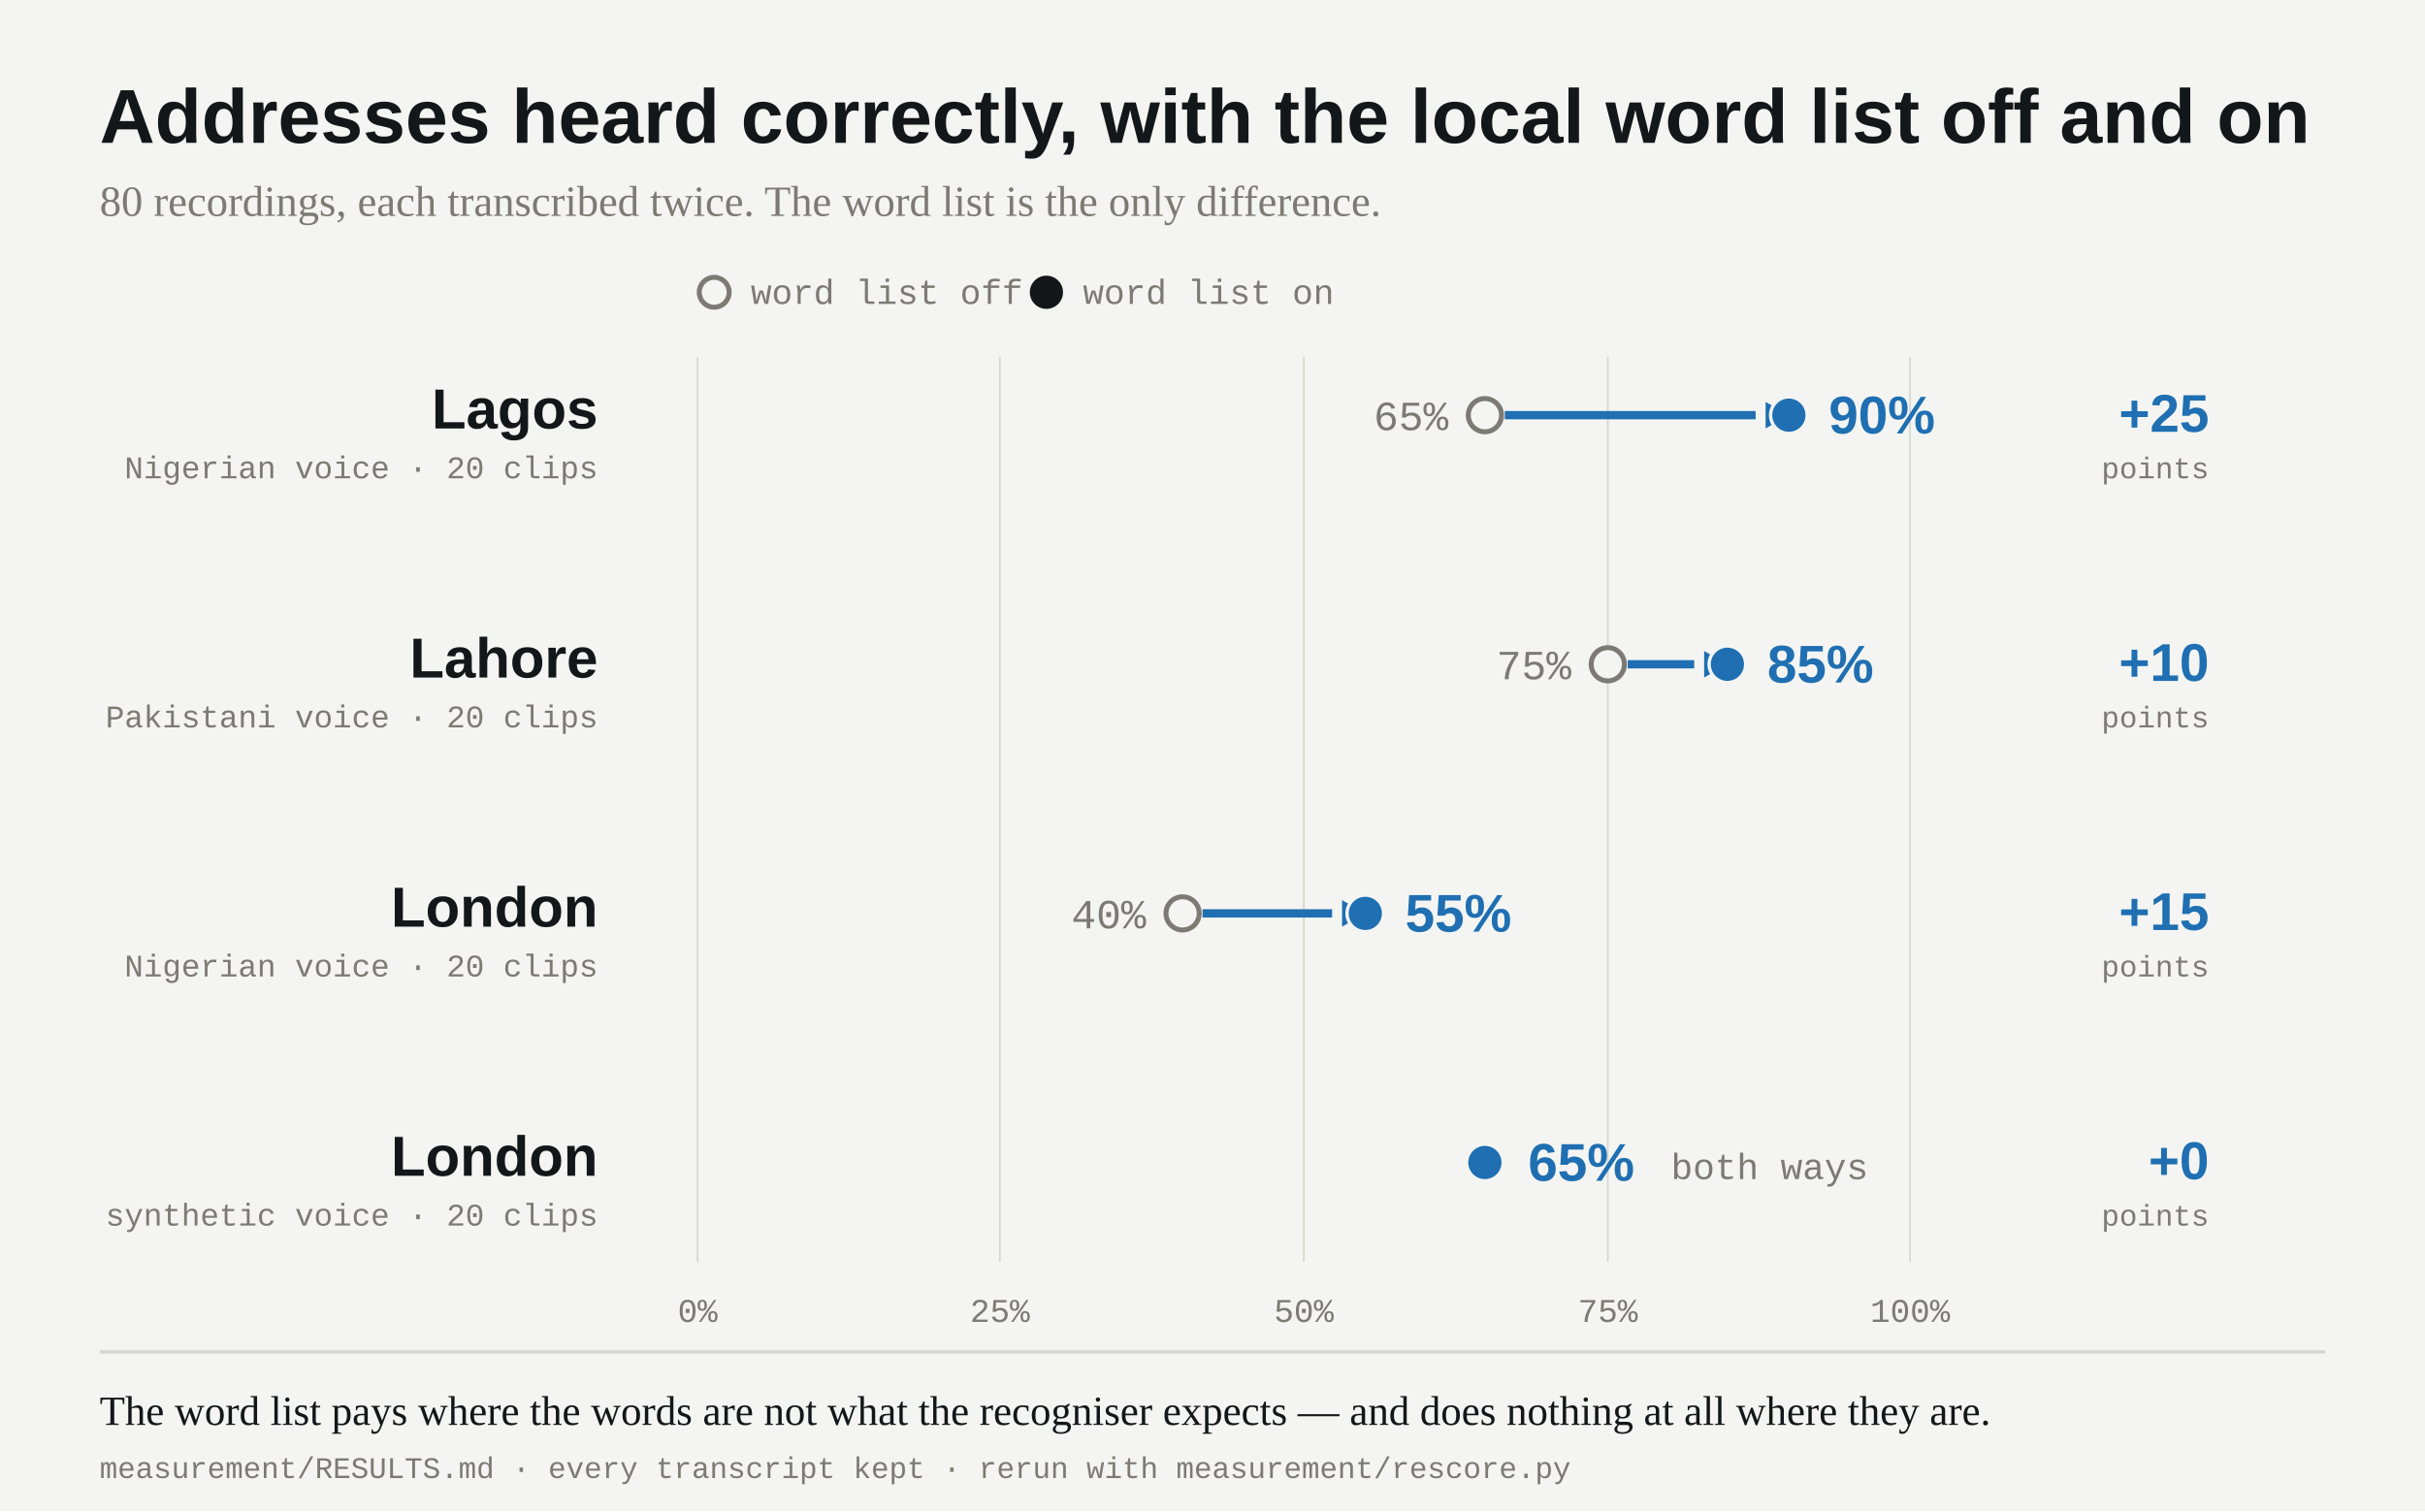
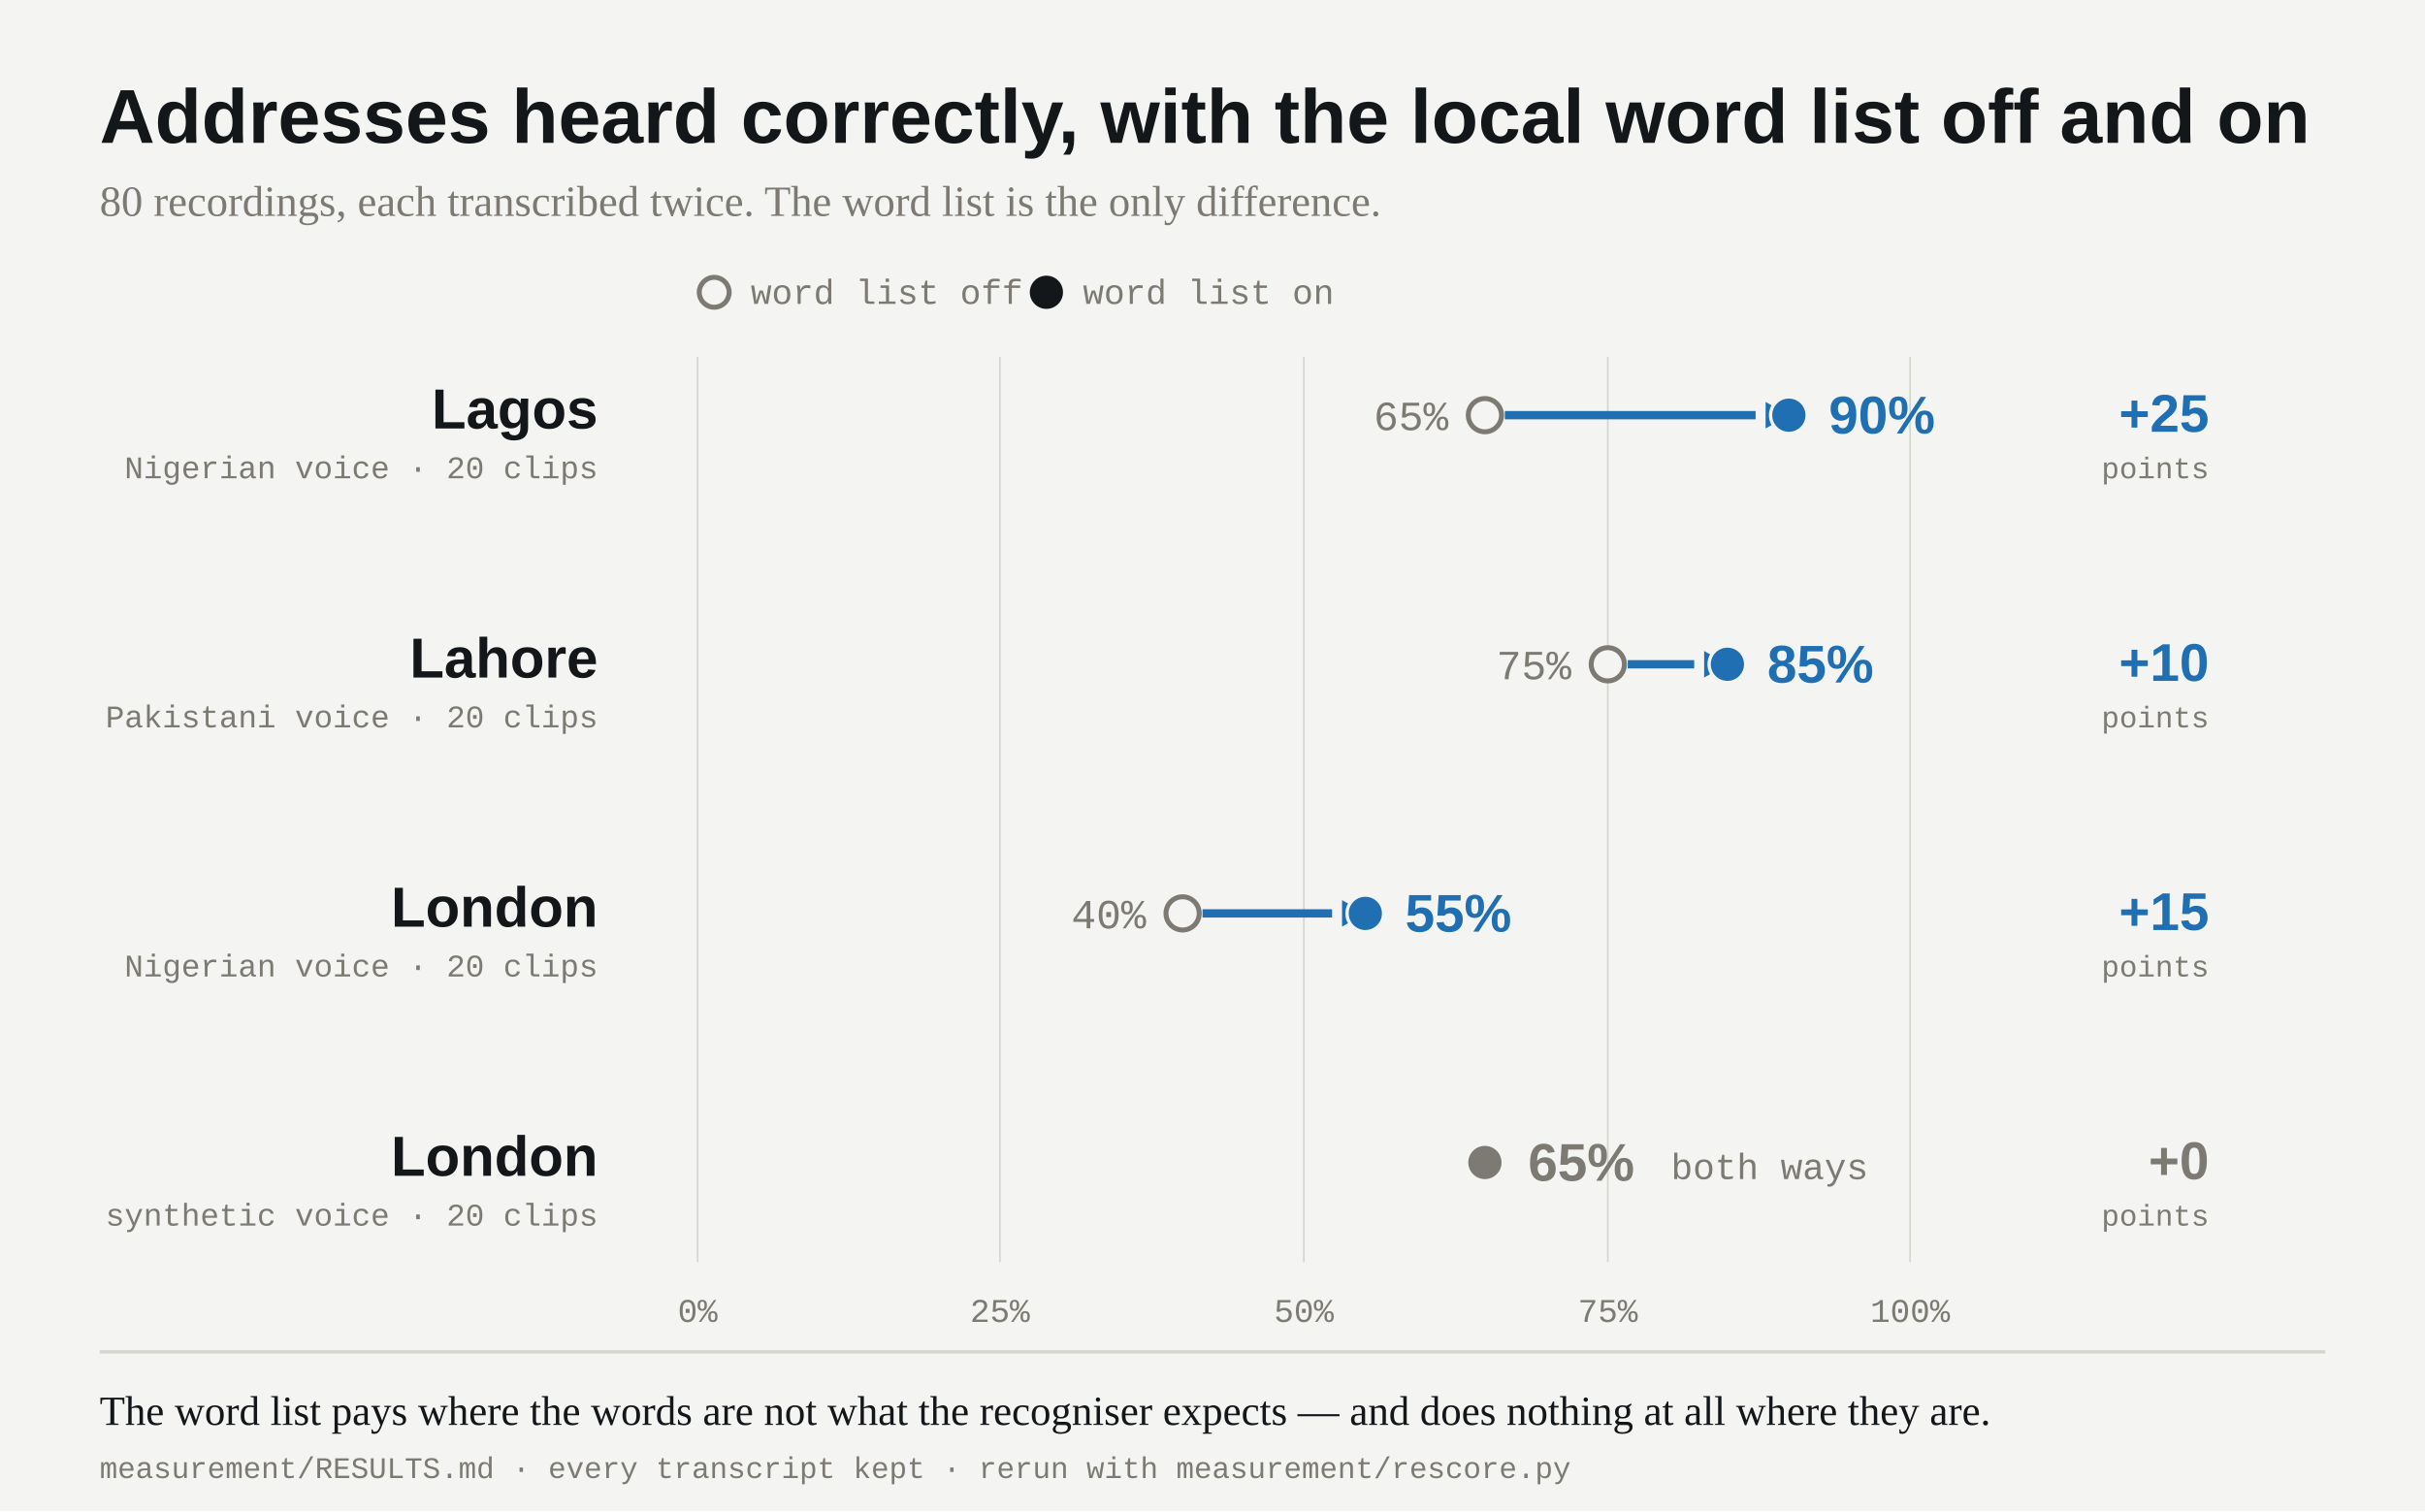
<svg xmlns="http://www.w3.org/2000/svg" width="1460" height="910" viewBox="0 0 1460 910">
  <defs>
    <style>
    .display{font-family:"Segoe UI",Arial,Helvetica,sans-serif;font-weight:700}
    .body{font-family:Georgia,"Times New Roman",serif}
    .mono{font-family:Consolas,"Courier New",monospace}
  </style>
  </defs>
  <rect width="1460" height="910" fill="#F4F5F2" />
  <text class="display" x="60" y="86" font-size="46" fill="#14171A">Addresses heard correctly, with the local word list off and on</text>
  <text class="body" x="60" y="130" font-size="26" fill="#7C7A73">80 recordings, each transcribed twice. The word list is the only difference.</text>
  <circle cx="430" cy="176" r="9" fill="#F4F5F2" stroke="#7C7A73" stroke-width="3" />
  <text class="mono" x="452" y="183" font-size="21" fill="#7C7A73">word list off</text>
  <circle cx="630" cy="176" r="10" fill="#14171A" />
  <text class="mono" x="652" y="183" font-size="21" fill="#7C7A73">word list on</text>
  <line x1="420" y1="215" x2="420" y2="760" stroke="#D4D6CF" stroke-width="1" />
  <text class="mono" x="420" y="796" font-size="20" fill="#7C7A73" text-anchor="middle">0%</text>
  <line x1="602" y1="215" x2="602" y2="760" stroke="#D4D6CF" stroke-width="1" />
  <text class="mono" x="602" y="796" font-size="20" fill="#7C7A73" text-anchor="middle">25%</text>
  <line x1="785" y1="215" x2="785" y2="760" stroke="#D4D6CF" stroke-width="1" />
  <text class="mono" x="785" y="796" font-size="20" fill="#7C7A73" text-anchor="middle">50%</text>
  <line x1="968" y1="215" x2="968" y2="760" stroke="#D4D6CF" stroke-width="1" />
  <text class="mono" x="968" y="796" font-size="20" fill="#7C7A73" text-anchor="middle">75%</text>
  <line x1="1150" y1="215" x2="1150" y2="760" stroke="#D4D6CF" stroke-width="1" />
  <text class="mono" x="1150" y="796" font-size="20" fill="#7C7A73" text-anchor="middle">100%</text>
  <text class="display" x="360" y="258" font-size="34" fill="#14171A" text-anchor="end">Lagos</text>
  <text class="mono" x="360" y="288" font-size="19" fill="#7C7A73" text-anchor="end">Nigerian voice · 20 clips</text>
  <line x1="906" y1="250" x2="1057" y2="250" stroke="#1F6FB2" stroke-width="5" />
  <polygon points="1077,250 1063,242 1063,258" fill="#1F6FB2" />
  <circle cx="894" cy="250" r="10" fill="#F4F5F2" stroke="#7C7A73" stroke-width="3" />
  <circle cx="1077" cy="250" r="11" fill="#1F6FB2" stroke="#F4F5F2" stroke-width="2" />
  <text class="mono" x="872" y="259" font-size="25" fill="#7C7A73" text-anchor="end">65%</text>
  <text class="display" x="1101" y="261" font-size="32" fill="#1F6FB2" text-anchor="start">90%</text>
  <text class="display" x="1330" y="260" font-size="32" fill="#1F6FB2" text-anchor="end">+25</text>
  <text class="mono" x="1330" y="288" font-size="18" fill="#7C7A73" text-anchor="end">points</text>
  <text class="display" x="360" y="408" font-size="34" fill="#14171A" text-anchor="end">Lahore</text>
  <text class="mono" x="360" y="438" font-size="19" fill="#7C7A73" text-anchor="end">Pakistani voice · 20 clips</text>
  <line x1="980" y1="400" x2="1020" y2="400" stroke="#1F6FB2" stroke-width="5" />
  <polygon points="1040,400 1026,392 1026,408" fill="#1F6FB2" />
  <circle cx="968" cy="400" r="10" fill="#F4F5F2" stroke="#7C7A73" stroke-width="3" />
  <circle cx="1040" cy="400" r="11" fill="#1F6FB2" stroke="#F4F5F2" stroke-width="2" />
  <text class="mono" x="946" y="409" font-size="25" fill="#7C7A73" text-anchor="end">75%</text>
  <text class="display" x="1064" y="411" font-size="32" fill="#1F6FB2" text-anchor="start">85%</text>
  <text class="display" x="1330" y="410" font-size="32" fill="#1F6FB2" text-anchor="end">+10</text>
  <text class="mono" x="1330" y="438" font-size="18" fill="#7C7A73" text-anchor="end">points</text>
  <text class="display" x="360" y="558" font-size="34" fill="#14171A" text-anchor="end">London</text>
  <text class="mono" x="360" y="588" font-size="19" fill="#7C7A73" text-anchor="end">Nigerian voice · 20 clips</text>
  <line x1="724" y1="550" x2="802" y2="550" stroke="#1F6FB2" stroke-width="5" />
  <polygon points="822,550 808,542 808,558" fill="#1F6FB2" />
  <circle cx="712" cy="550" r="10" fill="#F4F5F2" stroke="#7C7A73" stroke-width="3" />
  <circle cx="822" cy="550" r="11" fill="#1F6FB2" stroke="#F4F5F2" stroke-width="2" />
  <text class="mono" x="690" y="559" font-size="25" fill="#7C7A73" text-anchor="end">40%</text>
  <text class="display" x="846" y="561" font-size="32" fill="#1F6FB2" text-anchor="start">55%</text>
  <text class="display" x="1330" y="560" font-size="32" fill="#1F6FB2" text-anchor="end">+15</text>
  <text class="mono" x="1330" y="588" font-size="18" fill="#7C7A73" text-anchor="end">points</text>
  <text class="display" x="360" y="708" font-size="34" fill="#14171A" text-anchor="end">London</text>
  <text class="mono" x="360" y="738" font-size="19" fill="#7C7A73" text-anchor="end">synthetic voice · 20 clips</text>
  <circle cx="894" cy="700" r="10" fill="#F4F5F2" stroke="#7C7A73" stroke-width="3" />
-   <circle cx="894" cy="700" r="11" fill="#1F6FB2" stroke="#F4F5F2" stroke-width="2" />
-   <text class="display" x="920" y="711" font-size="32" fill="#1F6FB2" text-anchor="start">65%</text>
+   <circle cx="894" cy="700" r="11" fill="#7C7A73" stroke="#F4F5F2" stroke-width="2" />
+   <text class="display" x="920" y="711" font-size="32" fill="#7C7A73" text-anchor="start">65%</text>
  <text class="mono" x="1006" y="710" font-size="22" fill="#7C7A73" text-anchor="start">both ways</text>
-   <text class="display" x="1330" y="710" font-size="32" fill="#1F6FB2" text-anchor="end">+0</text>
+   <text class="display" x="1330" y="710" font-size="32" fill="#7C7A73" text-anchor="end">+0</text>
  <text class="mono" x="1330" y="738" font-size="18" fill="#7C7A73" text-anchor="end">points</text>
  <line x1="60" y1="814" x2="1400" y2="814" stroke="#D4D6CF" stroke-width="2" />
  <text class="body" x="60" y="858" font-size="25" fill="#14171A">The word list pays where the words are not what the recogniser expects — and does nothing at all where they are.</text>
  <text class="mono" x="60" y="890" font-size="18" fill="#7C7A73">measurement/RESULTS.md · every transcript kept · rerun with measurement/rescore.py</text>
</svg>
